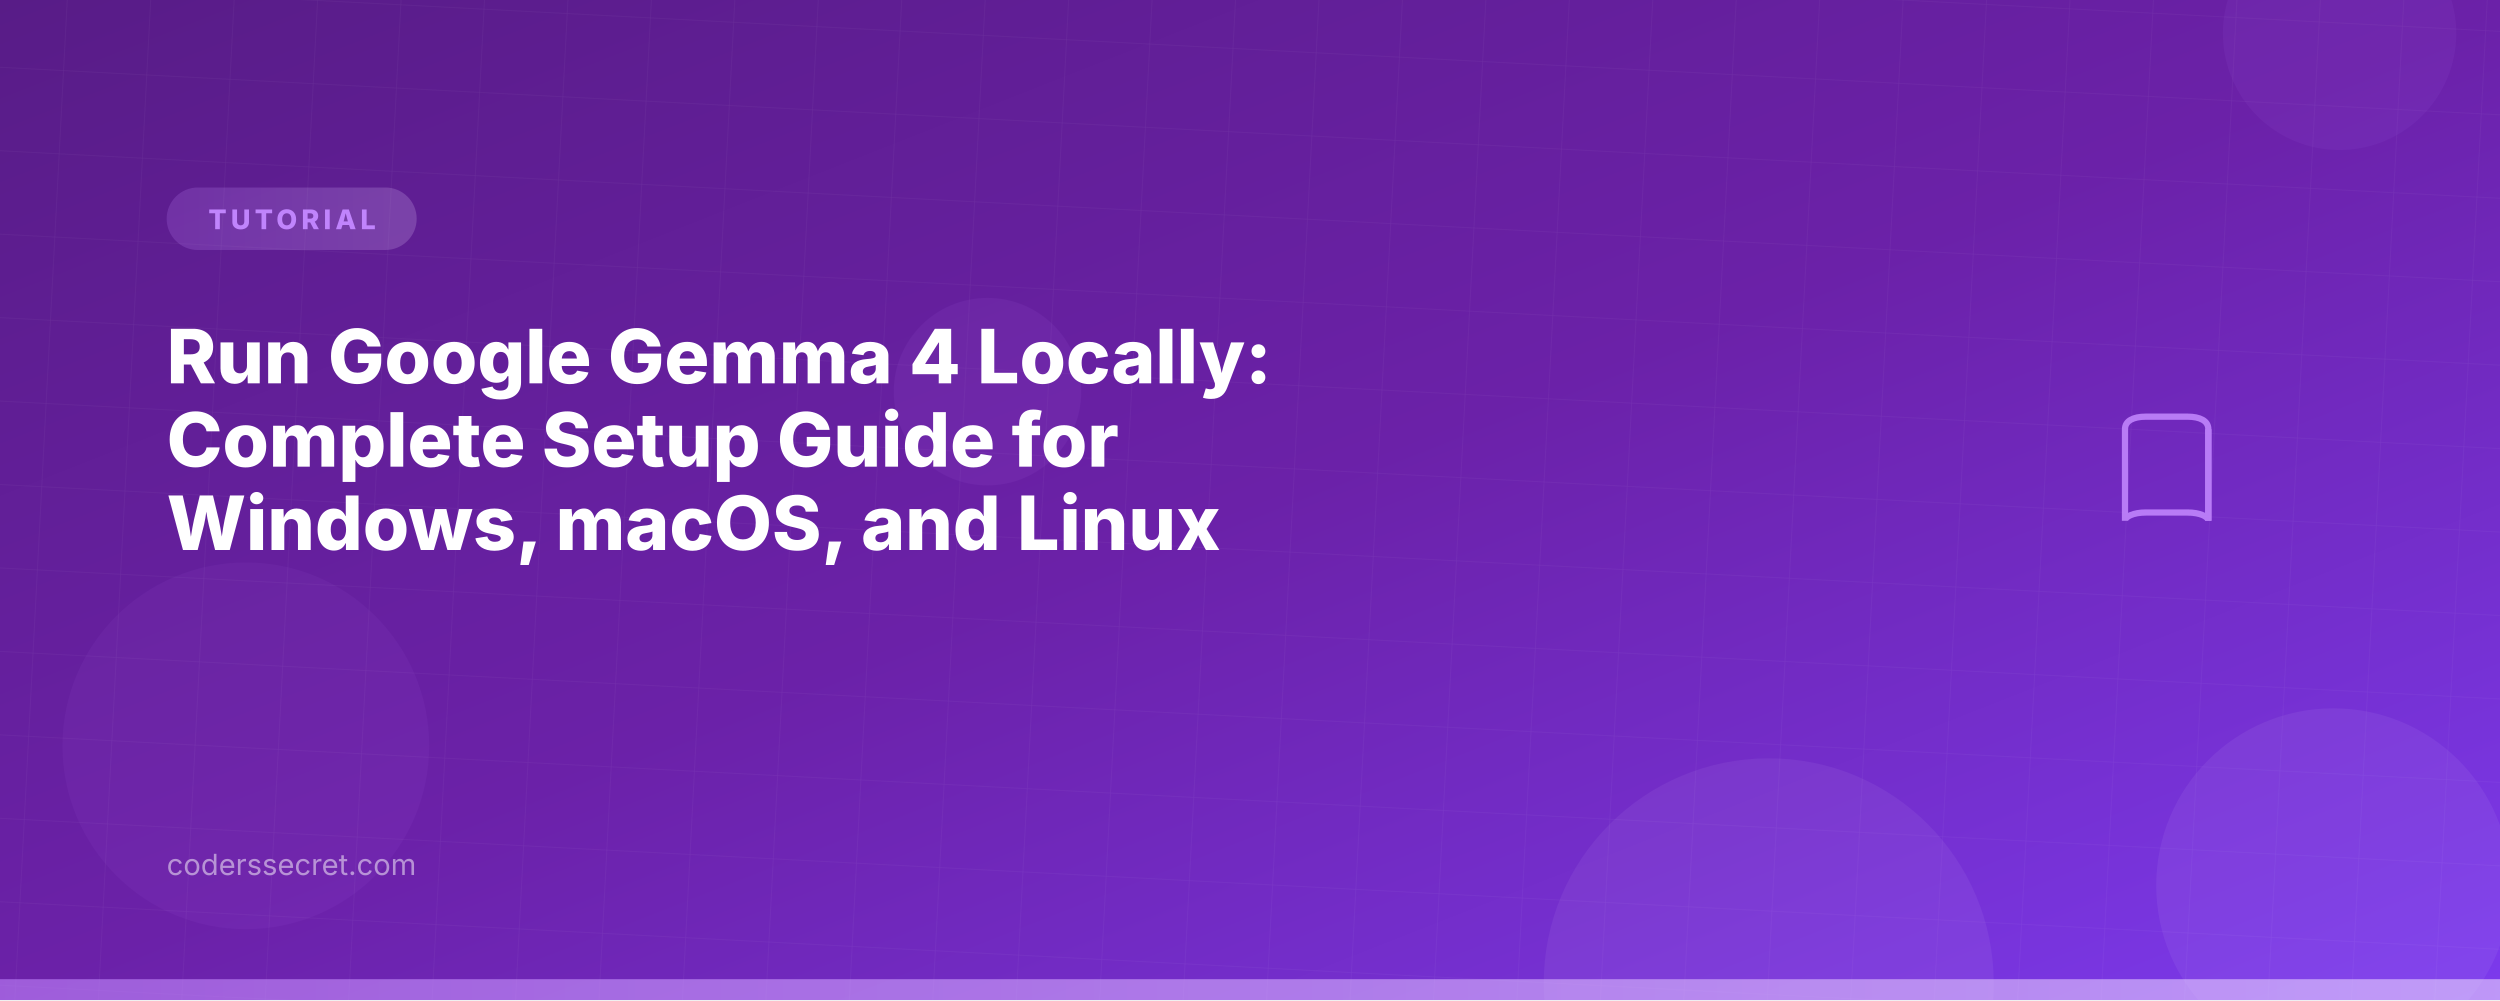
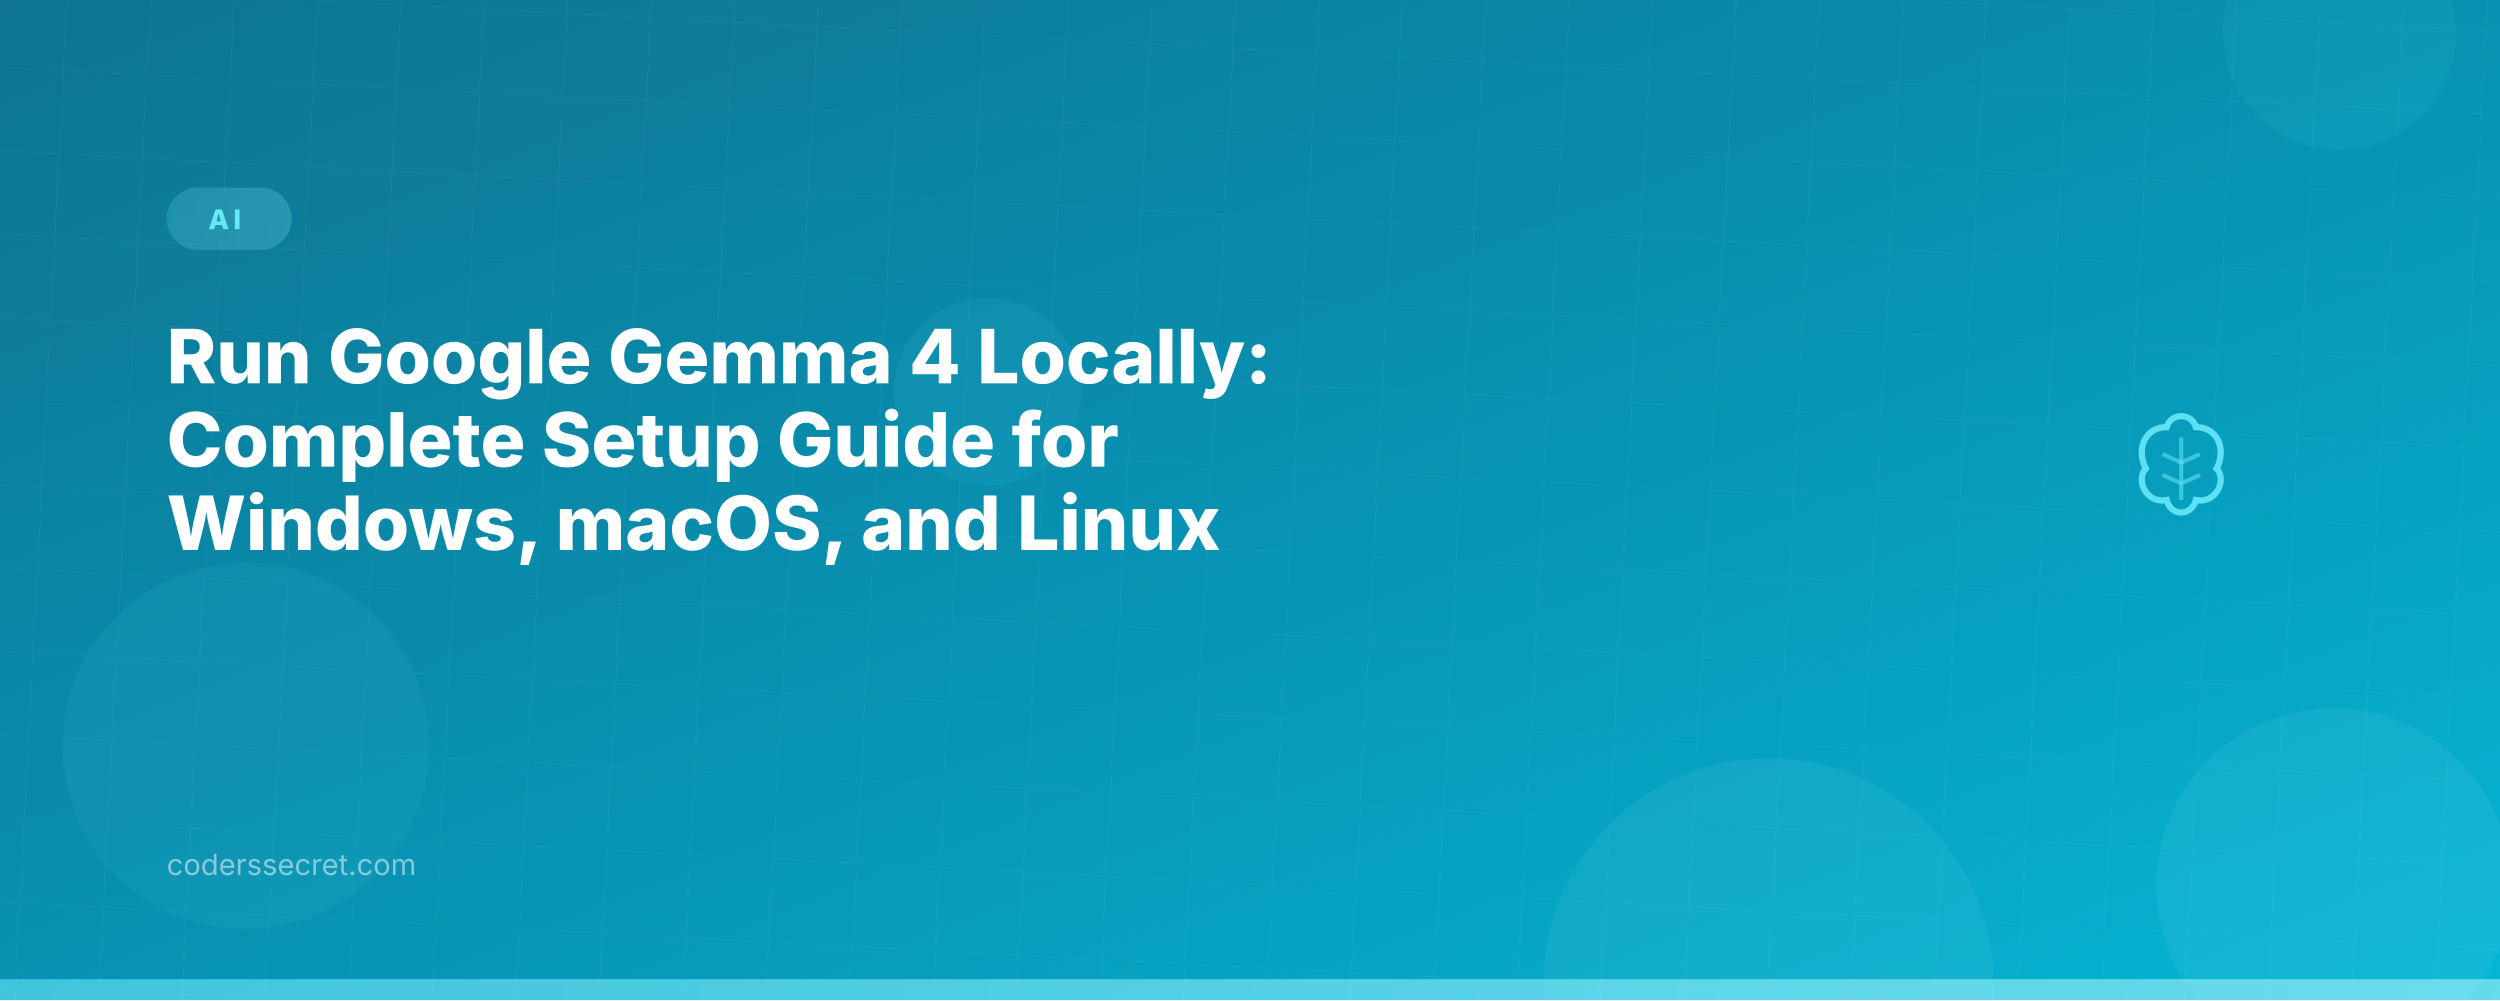
<svg xmlns="http://www.w3.org/2000/svg" viewBox="0 0 1200 480" fill="none">
  <defs>
    <linearGradient id="bg" x1="0%" y1="0%" x2="100%" y2="100%">
-       <stop offset="0%" style="stop-color:#581c87" />
-       <stop offset="50%" style="stop-color:#6b21a8" />
-       <stop offset="100%" style="stop-color:#7c3aed" />
+       <stop offset="0%" style="stop-color:#0e7490" />
+       <stop offset="50%" style="stop-color:#0891b2" />
+       <stop offset="100%" style="stop-color:#06b6d4" />
    </linearGradient>
    <linearGradient id="accent" x1="0%" y1="0%" x2="100%" y2="0%">
-       <stop offset="0%" style="stop-color:#c084fc" />
-       <stop offset="100%" style="stop-color:#e9d5ff" />
+       <stop offset="0%" style="stop-color:#67e8f9" />
+       <stop offset="100%" style="stop-color:#a5f3fc" />
    </linearGradient>
    <pattern id="grid" x="32" y="32" width="40" height="40" patternUnits="userSpaceOnUse" patternTransform="rotate(3)">
      <path d="M 40 0 L 0 0 0 40" fill="none" stroke="#ffffff" stroke-width="0.5" opacity="0.06" />
    </pattern>
  </defs>
  <rect width="1200" height="480" fill="url(#bg)" />
  <rect width="1200" height="480" fill="url(#grid)" />
  <g>
-     <circle cx="849" cy="472" r="108" fill="#e9d5ff" opacity="0.067" />
-     <circle cx="118" cy="358" r="88" fill="#c084fc" opacity="0.056" />
-     <circle cx="1120" cy="425" r="85" fill="#e9d5ff" opacity="0.073" />
-     <circle cx="474" cy="188" r="45" fill="#c084fc" opacity="0.072" />
-     <circle cx="1123" cy="16" r="56" fill="#c084fc" opacity="0.063" />
+     <circle cx="849" cy="472" r="108" fill="#a5f3fc" opacity="0.067" />
+     <circle cx="118" cy="358" r="88" fill="#67e8f9" opacity="0.056" />
+     <circle cx="1120" cy="425" r="85" fill="#a5f3fc" opacity="0.073" />
+     <circle cx="474" cy="188" r="45" fill="#67e8f9" opacity="0.072" />
+     <circle cx="1123" cy="16" r="56" fill="#67e8f9" opacity="0.063" />
  </g>
-   <rect x="80" y="90" width="120" height="30" rx="15" fill="url(#accent)" opacity="0.2" />
-   <text x="100" y="110" font-family="system-ui, -apple-system, sans-serif" font-size="13" font-weight="800" fill="#c084fc" letter-spacing="2">TUTORIAL</text>
+   <rect x="80" y="90" width="60" height="30" rx="15" fill="url(#accent)" opacity="0.2" />
+   <text x="100" y="110" font-family="system-ui, -apple-system, sans-serif" font-size="13" font-weight="800" fill="#67e8f9" letter-spacing="2">AI</text>
  <text x="80" y="184" font-family="system-ui, -apple-system, sans-serif" font-size="36" font-weight="800" fill="#ffffff">Run Google Gemma 4 Locally:</text>
  <text x="80" y="224" font-family="system-ui, -apple-system, sans-serif" font-size="36" font-weight="800" fill="#ffffff">Complete Setup Guide for</text>
  <text x="80" y="264" font-family="system-ui, -apple-system, sans-serif" font-size="36" font-weight="800" fill="#ffffff">Windows, macOS, and Linux</text>
  <text x="80" y="420" font-family="system-ui, -apple-system, sans-serif" font-size="14" fill="#ffffff" opacity="0.5">coderssecret.com</text>
-   <g transform="translate(1020, 200)" stroke="#c084fc" opacity="0.9" color="#c084fc">
-     <path d="M0,6 C0,2 4,0 10,0 L30,0 C36,0 40,2 40,6 L40,50 C40,48 36,46 30,46 L10,46 C4,46 0,48 0,50 Z" fill="none" stroke-width="3" />
-     <line x1="40" y1="6" x2="40" y2="50" stroke-width="3" />
+   <g transform="translate(1020, 200)" stroke="#67e8f9" opacity="0.9" color="#67e8f9">
+     <path d="M20,5 C10,5 5,15 10,25 C5,30 10,42 20,40 C22,48 32,48 34,40 C44,42 49,30 44,25 C49,15 44,5 34,5 C32,-2 22,-2 20,5 Z" fill="none" stroke-width="3" />
+     <path d="M27,10 L27,40" stroke-width="2" opacity="0.6" />
+     <path d="M18,18 L27,22 L36,18" fill="none" stroke-width="2" opacity="0.6" />
+     <path d="M18,28 L27,32 L36,28" fill="none" stroke-width="2" opacity="0.6" />
  </g>
  <rect y="470" width="1200" height="10" fill="url(#accent)" opacity="0.6" />
</svg>
